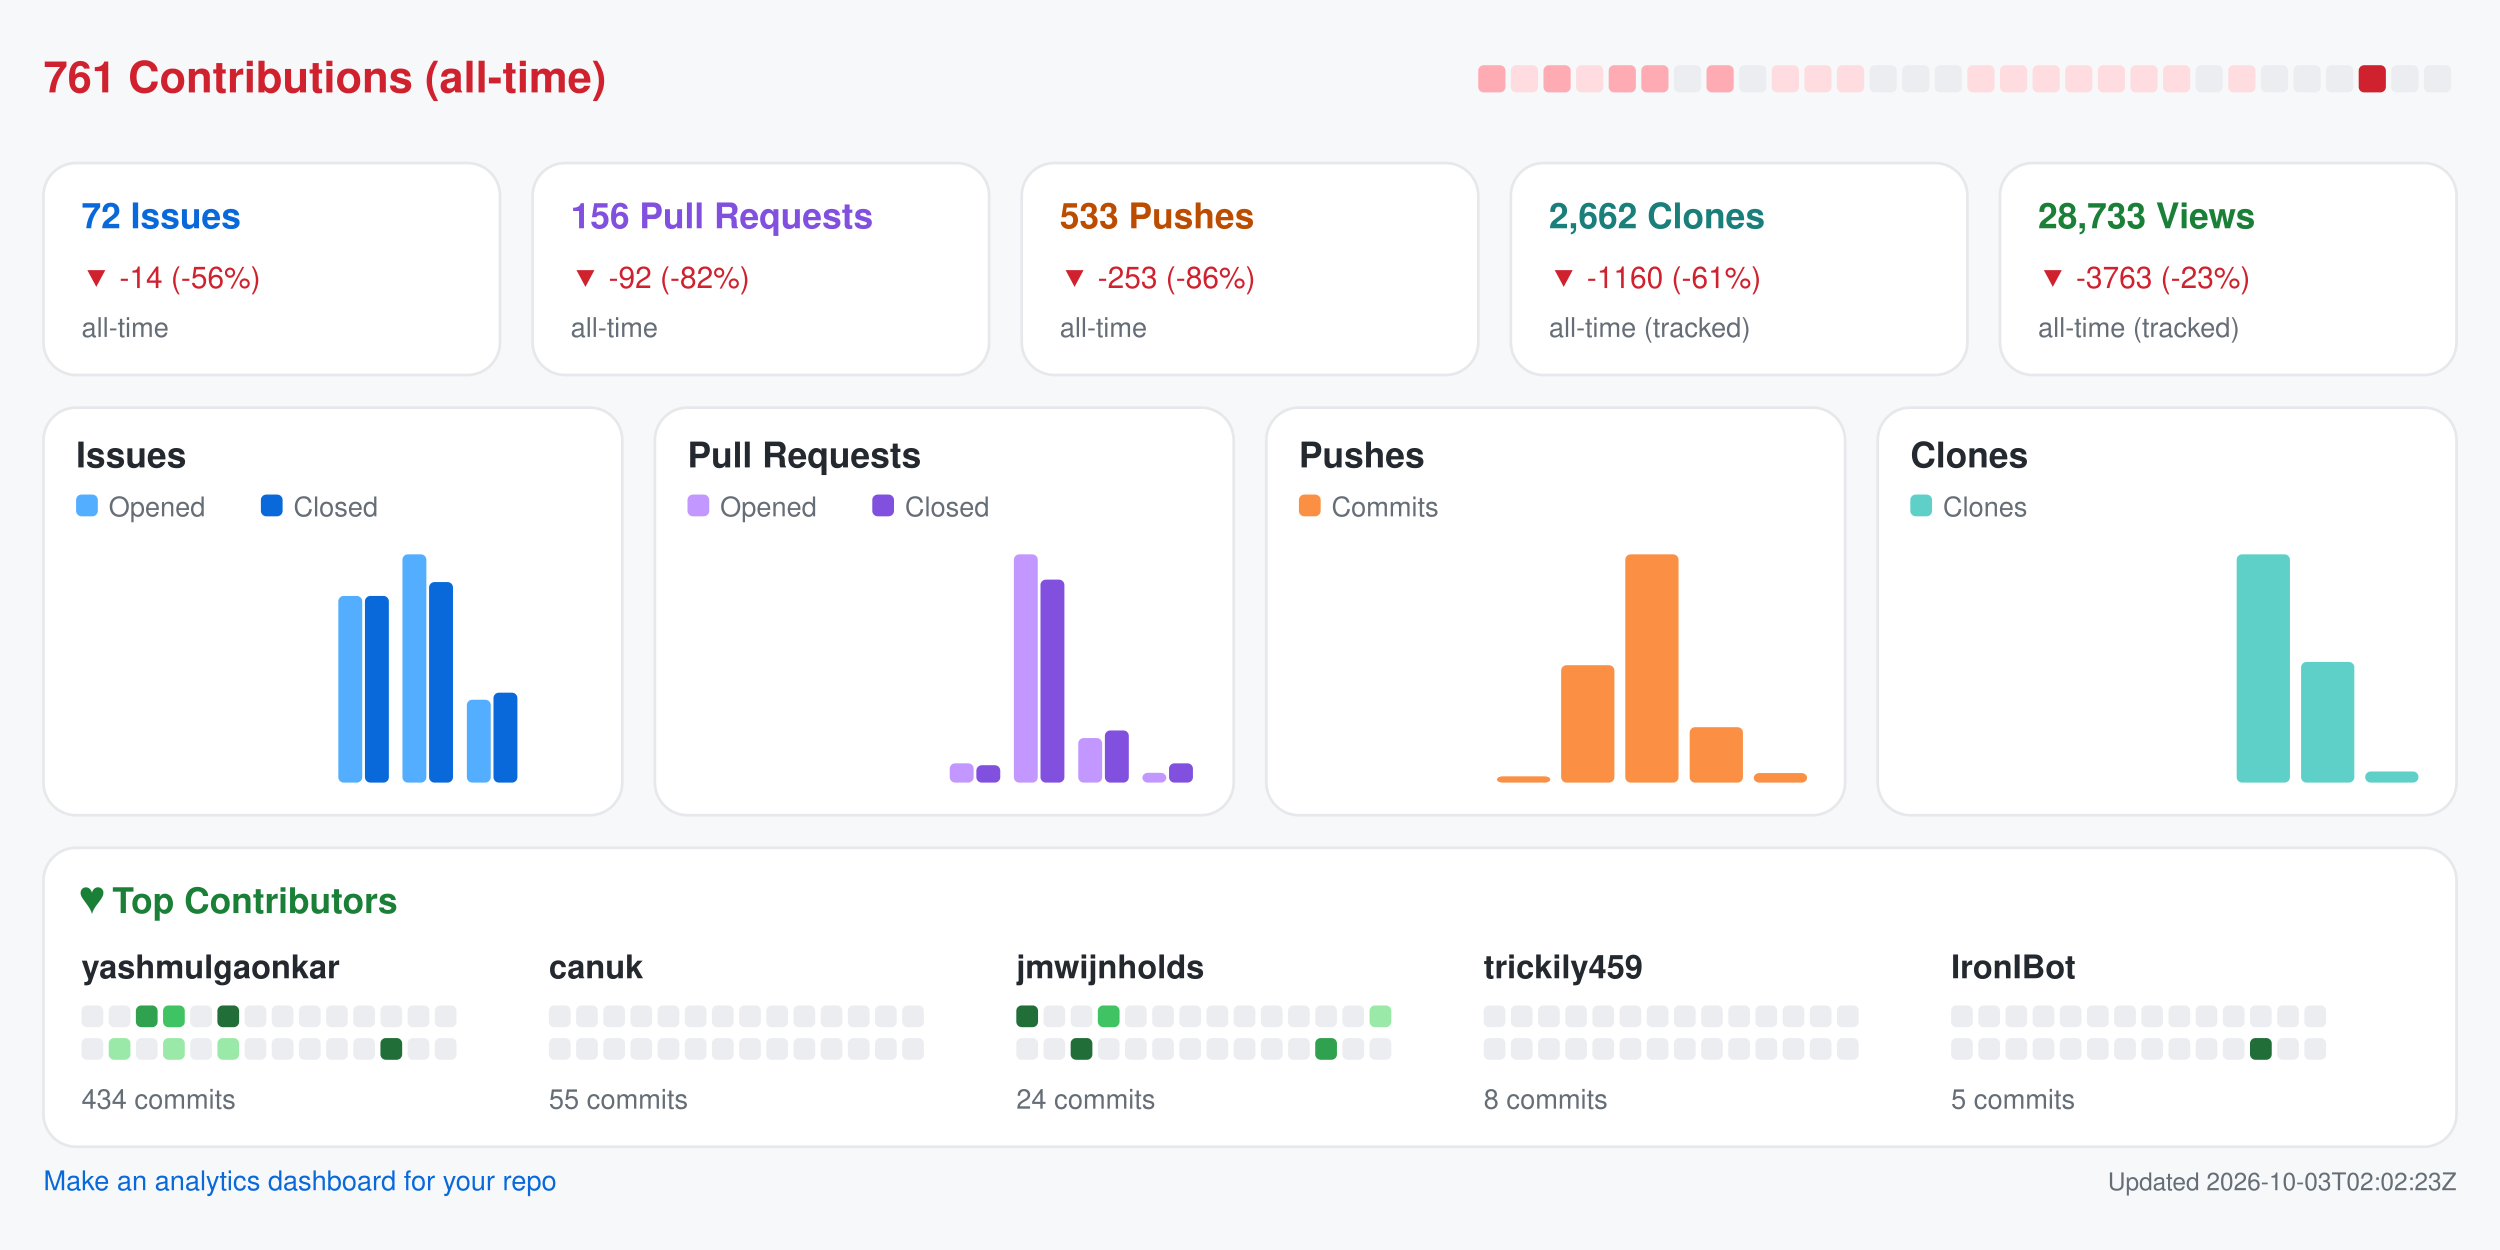
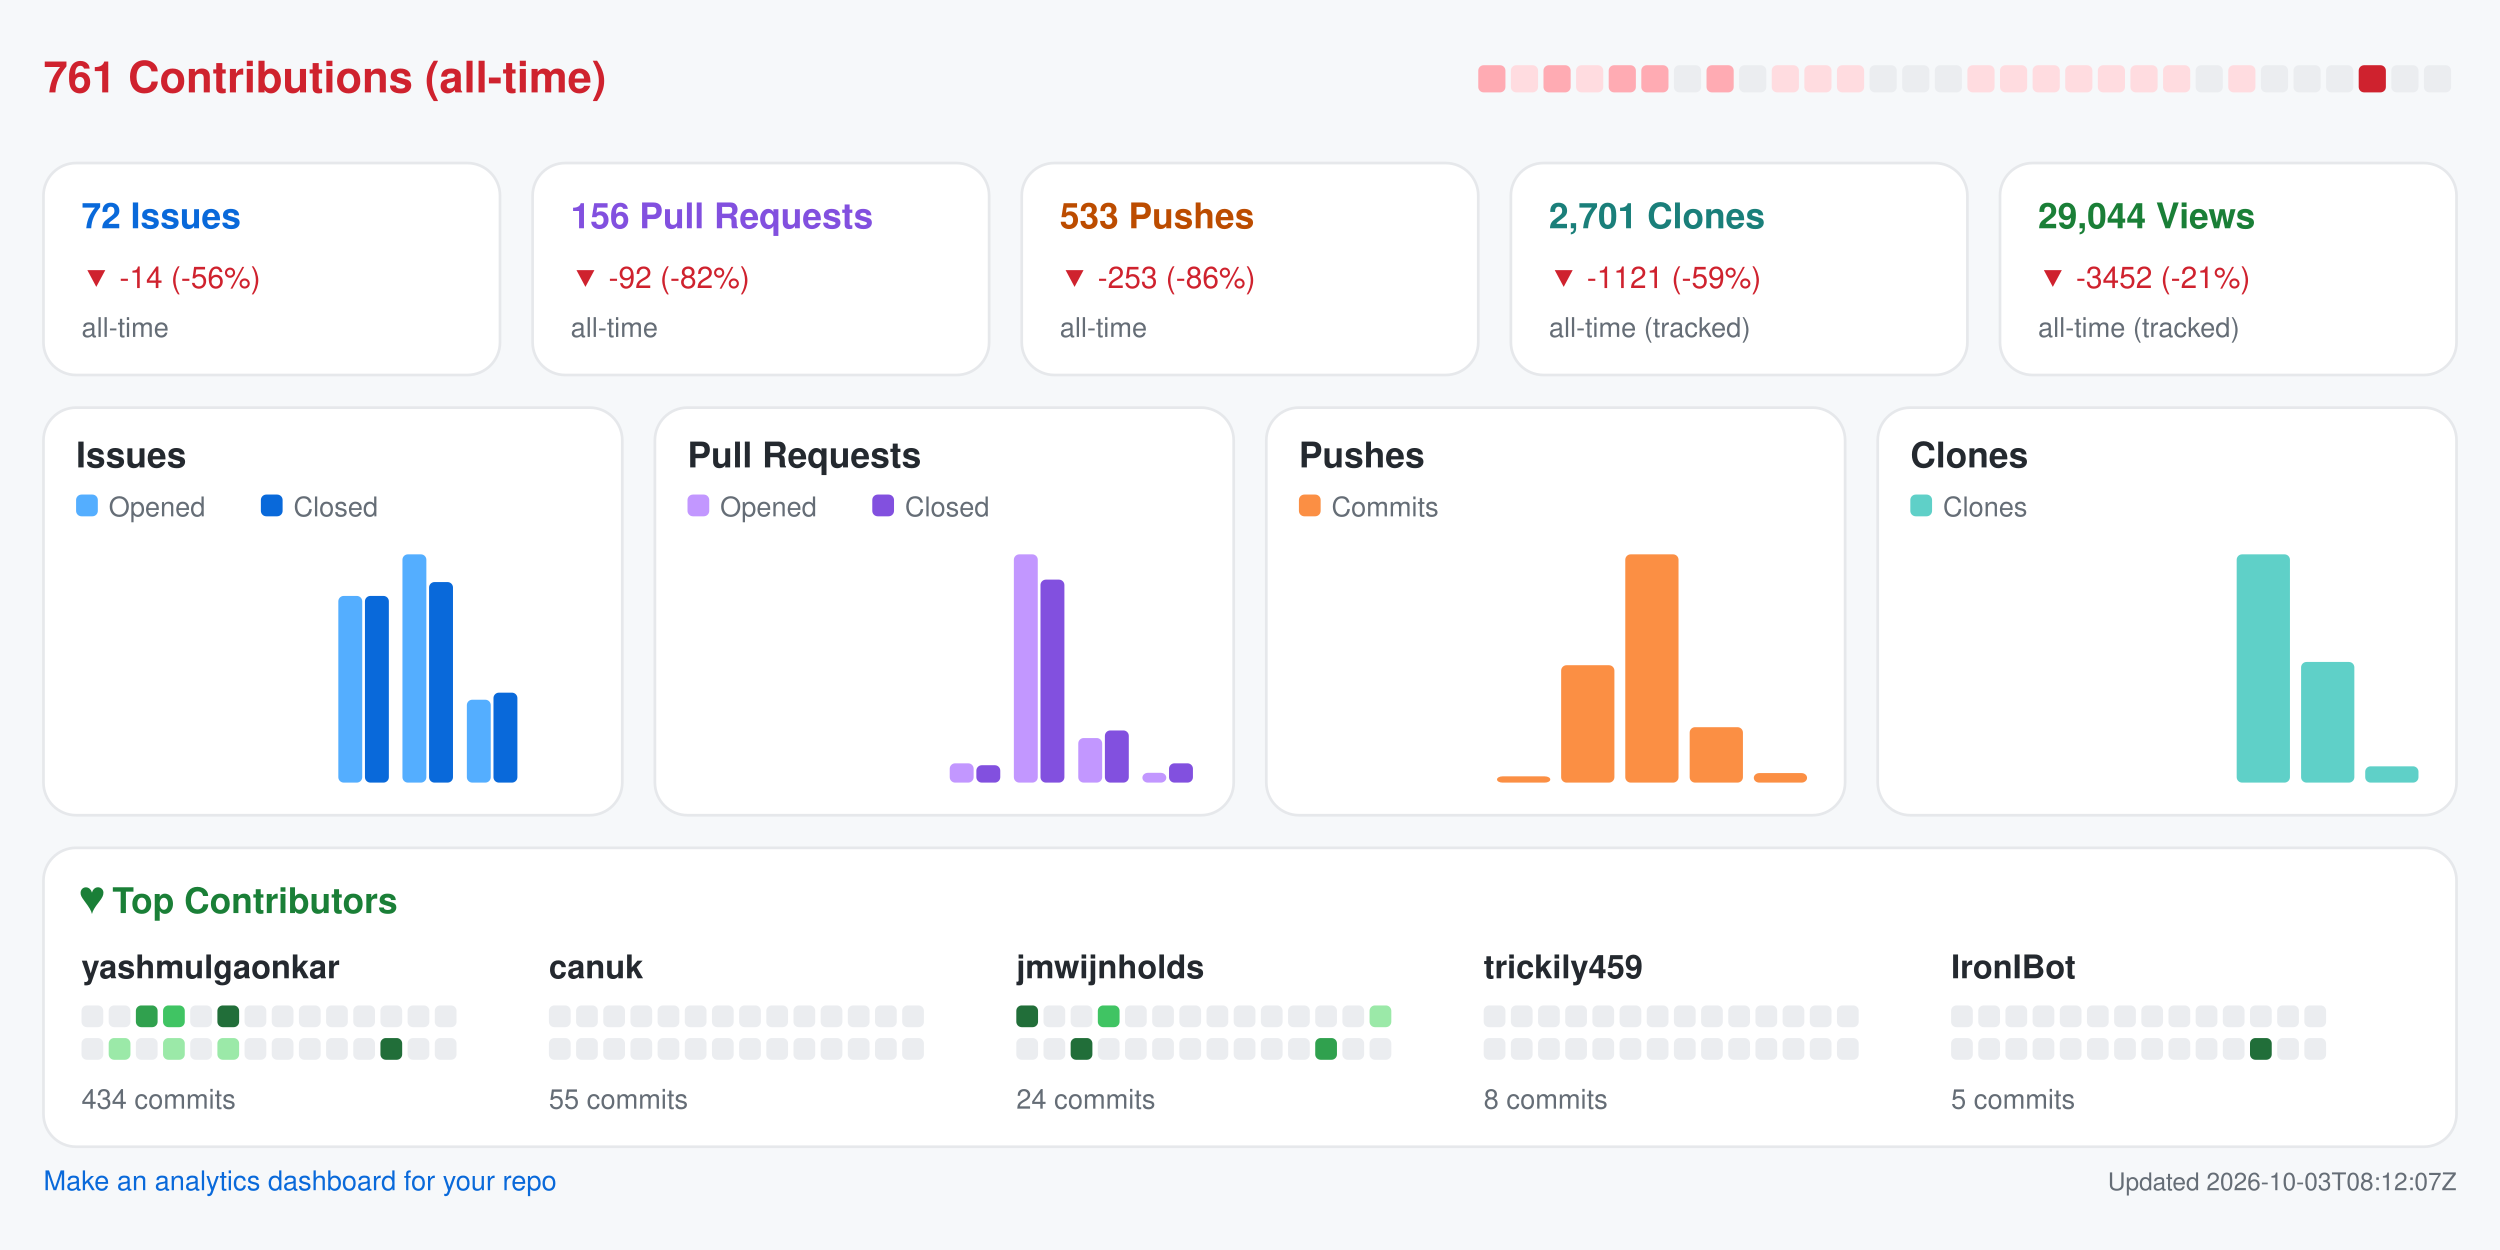
<svg xmlns="http://www.w3.org/2000/svg" width="920" height="460" viewBox="0 0 920 460" role="img" aria-label="Repository analytics for yashmulgaonkar/FlightScnr_Pi">
  <rect x="0.0" y="0.0" width="920.0" height="460.0" rx="0" fill="#f6f8fa" />
  <text x="16.0" y="34.0" fill="#cf222e" font-size="16" font-family="-apple-system,BlinkMacSystemFont,Segoe UI,Helvetica,Arial,sans-serif" font-weight="600" text-anchor="start">761 Contributions (all-time)</text>
  <rect x="544.0" y="24.0" width="10.0" height="10.0" rx="2" fill="#ffabb3" />
  <rect x="556.0" y="24.0" width="10.0" height="10.0" rx="2" fill="#ffdce0" />
  <rect x="568.0" y="24.0" width="10.0" height="10.0" rx="2" fill="#ffabb3" />
  <rect x="580.0" y="24.0" width="10.0" height="10.0" rx="2" fill="#ffdce0" />
  <rect x="592.0" y="24.0" width="10.0" height="10.0" rx="2" fill="#ffabb3" />
  <rect x="604.0" y="24.0" width="10.0" height="10.0" rx="2" fill="#ffabb3" />
  <rect x="616.0" y="24.0" width="10.0" height="10.0" rx="2" fill="#ebedf0" />
  <rect x="628.0" y="24.0" width="10.0" height="10.0" rx="2" fill="#ffabb3" />
  <rect x="640.0" y="24.0" width="10.0" height="10.0" rx="2" fill="#ebedf0" />
  <rect x="652.0" y="24.0" width="10.0" height="10.0" rx="2" fill="#ffdce0" />
  <rect x="664.0" y="24.0" width="10.0" height="10.0" rx="2" fill="#ffdce0" />
  <rect x="676.0" y="24.0" width="10.0" height="10.0" rx="2" fill="#ffdce0" />
  <rect x="688.0" y="24.0" width="10.0" height="10.0" rx="2" fill="#ebedf0" />
  <rect x="700.0" y="24.0" width="10.0" height="10.0" rx="2" fill="#ebedf0" />
  <rect x="712.0" y="24.0" width="10.0" height="10.0" rx="2" fill="#ebedf0" />
  <rect x="724.0" y="24.0" width="10.0" height="10.0" rx="2" fill="#ffdce0" />
  <rect x="736.0" y="24.0" width="10.0" height="10.0" rx="2" fill="#ffdce0" />
  <rect x="748.0" y="24.0" width="10.0" height="10.0" rx="2" fill="#ffdce0" />
  <rect x="760.0" y="24.0" width="10.0" height="10.0" rx="2" fill="#ffdce0" />
  <rect x="772.0" y="24.0" width="10.0" height="10.0" rx="2" fill="#ffdce0" />
  <rect x="784.0" y="24.0" width="10.0" height="10.0" rx="2" fill="#ffdce0" />
  <rect x="796.0" y="24.0" width="10.0" height="10.0" rx="2" fill="#ffdce0" />
  <rect x="808.0" y="24.0" width="10.0" height="10.0" rx="2" fill="#ebedf0" />
  <rect x="820.0" y="24.0" width="10.0" height="10.0" rx="2" fill="#ffdce0" />
  <rect x="832.0" y="24.0" width="10.0" height="10.0" rx="2" fill="#ebedf0" />
  <rect x="844.0" y="24.0" width="10.0" height="10.0" rx="2" fill="#ebedf0" />
  <rect x="856.0" y="24.0" width="10.0" height="10.0" rx="2" fill="#ebedf0" />
  <rect x="868.0" y="24.0" width="10.0" height="10.0" rx="2" fill="#cf222e" />
  <rect x="880.0" y="24.0" width="10.0" height="10.0" rx="2" fill="#ebedf0" />
  <rect x="892.0" y="24.0" width="10.0" height="10.0" rx="2" fill="#ebedf0" />
  <rect x="16.0" y="60.0" width="168.0" height="78.0" rx="12" fill="#ffffff" stroke="#e6e8eb" />
  <text x="30.0" y="84.0" fill="#0969da" font-size="13" font-family="-apple-system,BlinkMacSystemFont,Segoe UI,Helvetica,Arial,sans-serif" font-weight="600" text-anchor="start">72 Issues</text>
  <text x="30.0" y="106.0" fill="#cf222e" font-size="11" font-family="-apple-system,BlinkMacSystemFont,Segoe UI,Helvetica,Arial,sans-serif" font-weight="400" text-anchor="start">▼ -14 (-56%)</text>
  <text x="30.0" y="124.0" fill="#656d76" font-size="10" font-family="-apple-system,BlinkMacSystemFont,Segoe UI,Helvetica,Arial,sans-serif" font-weight="400" text-anchor="start">all-time</text>
  <rect x="196.0" y="60.0" width="168.0" height="78.0" rx="12" fill="#ffffff" stroke="#e6e8eb" />
  <text x="210.0" y="84.0" fill="#8250df" font-size="13" font-family="-apple-system,BlinkMacSystemFont,Segoe UI,Helvetica,Arial,sans-serif" font-weight="600" text-anchor="start">156 Pull Requests</text>
  <text x="210.0" y="106.0" fill="#cf222e" font-size="11" font-family="-apple-system,BlinkMacSystemFont,Segoe UI,Helvetica,Arial,sans-serif" font-weight="400" text-anchor="start">▼ -92 (-82%)</text>
  <text x="210.0" y="124.0" fill="#656d76" font-size="10" font-family="-apple-system,BlinkMacSystemFont,Segoe UI,Helvetica,Arial,sans-serif" font-weight="400" text-anchor="start">all-time</text>
  <rect x="376.0" y="60.0" width="168.0" height="78.0" rx="12" fill="#ffffff" stroke="#e6e8eb" />
  <text x="390.0" y="84.0" fill="#bc4c00" font-size="13" font-family="-apple-system,BlinkMacSystemFont,Segoe UI,Helvetica,Arial,sans-serif" font-weight="600" text-anchor="start">533 Pushes</text>
  <text x="390.0" y="106.0" fill="#cf222e" font-size="11" font-family="-apple-system,BlinkMacSystemFont,Segoe UI,Helvetica,Arial,sans-serif" font-weight="400" text-anchor="start">▼ -253 (-86%)</text>
  <text x="390.0" y="124.0" fill="#656d76" font-size="10" font-family="-apple-system,BlinkMacSystemFont,Segoe UI,Helvetica,Arial,sans-serif" font-weight="400" text-anchor="start">all-time</text>
  <rect x="556.0" y="60.0" width="168.0" height="78.0" rx="12" fill="#ffffff" stroke="#e6e8eb" />
-   <text x="570.0" y="84.0" fill="#1a7f7a" font-size="13" font-family="-apple-system,BlinkMacSystemFont,Segoe UI,Helvetica,Arial,sans-serif" font-weight="600" text-anchor="start">2,662 Clones</text>
-   <text x="570.0" y="106.0" fill="#cf222e" font-size="11" font-family="-apple-system,BlinkMacSystemFont,Segoe UI,Helvetica,Arial,sans-serif" font-weight="400" text-anchor="start">▼ -1160 (-61%)</text>
+   <text x="570.0" y="84.0" fill="#1a7f7a" font-size="13" font-family="-apple-system,BlinkMacSystemFont,Segoe UI,Helvetica,Arial,sans-serif" font-weight="600" text-anchor="start">2,701 Clones</text>
+   <text x="570.0" y="106.0" fill="#cf222e" font-size="11" font-family="-apple-system,BlinkMacSystemFont,Segoe UI,Helvetica,Arial,sans-serif" font-weight="400" text-anchor="start">▼ -1121 (-59%)</text>
  <text x="570.0" y="124.0" fill="#656d76" font-size="10" font-family="-apple-system,BlinkMacSystemFont,Segoe UI,Helvetica,Arial,sans-serif" font-weight="400" text-anchor="start">all-time (tracked)</text>
  <rect x="736.0" y="60.0" width="168.0" height="78.0" rx="12" fill="#ffffff" stroke="#e6e8eb" />
-   <text x="750.0" y="84.0" fill="#1a7f37" font-size="13" font-family="-apple-system,BlinkMacSystemFont,Segoe UI,Helvetica,Arial,sans-serif" font-weight="600" text-anchor="start">28,733 Views</text>
-   <text x="750.0" y="106.0" fill="#cf222e" font-size="11" font-family="-apple-system,BlinkMacSystemFont,Segoe UI,Helvetica,Arial,sans-serif" font-weight="400" text-anchor="start">▼ -3763 (-23%)</text>
+   <text x="750.0" y="84.0" fill="#1a7f37" font-size="13" font-family="-apple-system,BlinkMacSystemFont,Segoe UI,Helvetica,Arial,sans-serif" font-weight="600" text-anchor="start">29,044 Views</text>
+   <text x="750.0" y="106.0" fill="#cf222e" font-size="11" font-family="-apple-system,BlinkMacSystemFont,Segoe UI,Helvetica,Arial,sans-serif" font-weight="400" text-anchor="start">▼ -3452 (-21%)</text>
  <text x="750.0" y="124.0" fill="#656d76" font-size="10" font-family="-apple-system,BlinkMacSystemFont,Segoe UI,Helvetica,Arial,sans-serif" font-weight="400" text-anchor="start">all-time (tracked)</text>
  <rect x="16.0" y="150.0" width="213.0" height="150.0" rx="12" fill="#ffffff" stroke="#e6e8eb" />
  <text x="28.0" y="172.0" fill="#24292f" font-size="13" font-family="-apple-system,BlinkMacSystemFont,Segoe UI,Helvetica,Arial,sans-serif" font-weight="600" text-anchor="start">Issues</text>
  <rect x="28.0" y="182.0" width="8.0" height="8.0" rx="2" fill="#54aeff" />
  <text x="40.0" y="190.0" fill="#656d76" font-size="10" font-family="-apple-system,BlinkMacSystemFont,Segoe UI,Helvetica,Arial,sans-serif" font-weight="400" text-anchor="start">Opened</text>
  <rect x="96.0" y="182.0" width="8.0" height="8.0" rx="2" fill="#0969da" />
  <text x="108.0" y="190.0" fill="#656d76" font-size="10" font-family="-apple-system,BlinkMacSystemFont,Segoe UI,Helvetica,Arial,sans-serif" font-weight="400" text-anchor="start">Closed</text>
  <rect x="30.0" y="288.0" width="8.8" height="0.0" rx="2" fill="#54aeff" />
  <rect x="39.8" y="288.0" width="8.8" height="0.0" rx="2" fill="#0969da" />
  <rect x="53.6" y="288.0" width="8.8" height="0.0" rx="2" fill="#54aeff" />
  <rect x="63.4" y="288.0" width="8.8" height="0.0" rx="2" fill="#0969da" />
  <rect x="77.2" y="288.0" width="8.8" height="0.0" rx="2" fill="#54aeff" />
  <rect x="87.1" y="288.0" width="8.8" height="0.0" rx="2" fill="#0969da" />
  <rect x="100.9" y="288.0" width="8.8" height="0.0" rx="2" fill="#54aeff" />
  <rect x="110.7" y="288.0" width="8.8" height="0.0" rx="2" fill="#0969da" />
  <rect x="124.5" y="219.3" width="8.8" height="68.7" rx="2" fill="#54aeff" />
  <rect x="134.3" y="219.3" width="8.8" height="68.7" rx="2" fill="#0969da" />
  <rect x="148.1" y="204.0" width="8.8" height="84.0" rx="2" fill="#54aeff" />
  <rect x="157.9" y="214.2" width="8.8" height="73.8" rx="2" fill="#0969da" />
  <rect x="171.8" y="257.5" width="8.8" height="30.5" rx="2" fill="#54aeff" />
  <rect x="181.6" y="254.9" width="8.8" height="33.1" rx="2" fill="#0969da" />
  <rect x="195.4" y="288.0" width="8.8" height="0.0" rx="2" fill="#54aeff" />
  <rect x="205.2" y="288.0" width="8.8" height="0.0" rx="2" fill="#0969da" />
  <rect x="241.0" y="150.0" width="213.0" height="150.0" rx="12" fill="#ffffff" stroke="#e6e8eb" />
  <text x="253.0" y="172.0" fill="#24292f" font-size="13" font-family="-apple-system,BlinkMacSystemFont,Segoe UI,Helvetica,Arial,sans-serif" font-weight="600" text-anchor="start">Pull Requests</text>
  <rect x="253.0" y="182.0" width="8.0" height="8.0" rx="2" fill="#c297ff" />
  <text x="265.0" y="190.0" fill="#656d76" font-size="10" font-family="-apple-system,BlinkMacSystemFont,Segoe UI,Helvetica,Arial,sans-serif" font-weight="400" text-anchor="start">Opened</text>
  <rect x="321.0" y="182.0" width="8.0" height="8.0" rx="2" fill="#8250df" />
  <text x="333.0" y="190.0" fill="#656d76" font-size="10" font-family="-apple-system,BlinkMacSystemFont,Segoe UI,Helvetica,Arial,sans-serif" font-weight="400" text-anchor="start">Closed</text>
  <rect x="255.0" y="288.0" width="8.8" height="0.0" rx="2" fill="#c297ff" />
  <rect x="264.8" y="288.0" width="8.8" height="0.0" rx="2" fill="#8250df" />
  <rect x="278.6" y="288.0" width="8.8" height="0.0" rx="2" fill="#c297ff" />
  <rect x="288.4" y="288.0" width="8.8" height="0.0" rx="2" fill="#8250df" />
  <rect x="302.2" y="288.0" width="8.8" height="0.0" rx="2" fill="#c297ff" />
  <rect x="312.1" y="288.0" width="8.8" height="0.0" rx="2" fill="#8250df" />
  <rect x="325.9" y="288.0" width="8.8" height="0.0" rx="2" fill="#c297ff" />
  <rect x="335.7" y="288.0" width="8.8" height="0.0" rx="2" fill="#8250df" />
  <rect x="349.5" y="280.9" width="8.8" height="7.1" rx="2" fill="#c297ff" />
  <rect x="359.3" y="281.6" width="8.8" height="6.4" rx="2" fill="#8250df" />
  <rect x="373.1" y="204.0" width="8.8" height="84.0" rx="2" fill="#c297ff" />
  <rect x="382.9" y="213.3" width="8.8" height="74.7" rx="2" fill="#8250df" />
  <rect x="396.8" y="271.6" width="8.8" height="16.4" rx="2" fill="#c297ff" />
  <rect x="406.6" y="268.8" width="8.8" height="19.2" rx="2" fill="#8250df" />
  <rect x="420.4" y="284.4" width="8.8" height="3.6" rx="2" fill="#c297ff" />
  <rect x="430.2" y="280.9" width="8.8" height="7.1" rx="2" fill="#8250df" />
  <rect x="466.0" y="150.0" width="213.0" height="150.0" rx="12" fill="#ffffff" stroke="#e6e8eb" />
  <text x="478.0" y="172.0" fill="#24292f" font-size="13" font-family="-apple-system,BlinkMacSystemFont,Segoe UI,Helvetica,Arial,sans-serif" font-weight="600" text-anchor="start">Pushes</text>
  <rect x="478.0" y="182.0" width="8.0" height="8.0" rx="2" fill="#fb8f44" />
  <text x="490.0" y="190.0" fill="#656d76" font-size="10" font-family="-apple-system,BlinkMacSystemFont,Segoe UI,Helvetica,Arial,sans-serif" font-weight="400" text-anchor="start">Commits</text>
  <rect x="480.0" y="288.0" width="19.6" height="0.0" rx="2" fill="#fb8f44" />
  <rect x="503.6" y="288.0" width="19.6" height="0.0" rx="2" fill="#fb8f44" />
  <rect x="527.2" y="288.0" width="19.6" height="0.0" rx="2" fill="#fb8f44" />
  <rect x="550.9" y="285.7" width="19.6" height="2.3" rx="2" fill="#fb8f44" />
  <rect x="574.5" y="244.8" width="19.6" height="43.2" rx="2" fill="#fb8f44" />
  <rect x="598.1" y="204.0" width="19.6" height="84.0" rx="2" fill="#fb8f44" />
  <rect x="621.8" y="267.6" width="19.6" height="20.4" rx="2" fill="#fb8f44" />
  <rect x="645.4" y="284.5" width="19.6" height="3.5" rx="2" fill="#fb8f44" />
  <rect x="691.0" y="150.0" width="213.0" height="150.0" rx="12" fill="#ffffff" stroke="#e6e8eb" />
  <text x="703.0" y="172.0" fill="#24292f" font-size="13" font-family="-apple-system,BlinkMacSystemFont,Segoe UI,Helvetica,Arial,sans-serif" font-weight="600" text-anchor="start">Clones</text>
  <rect x="703.0" y="182.0" width="8.0" height="8.0" rx="2" fill="#5fd0c8" />
  <text x="715.0" y="190.0" fill="#656d76" font-size="10" font-family="-apple-system,BlinkMacSystemFont,Segoe UI,Helvetica,Arial,sans-serif" font-weight="400" text-anchor="start">Clones</text>
  <rect x="705.0" y="288.0" width="19.6" height="0.0" rx="2" fill="#5fd0c8" />
  <rect x="728.6" y="288.0" width="19.6" height="0.0" rx="2" fill="#5fd0c8" />
  <rect x="752.2" y="288.0" width="19.6" height="0.0" rx="2" fill="#5fd0c8" />
  <rect x="775.9" y="288.0" width="19.6" height="0.0" rx="2" fill="#5fd0c8" />
  <rect x="799.5" y="288.0" width="19.6" height="0.0" rx="2" fill="#5fd0c8" />
  <rect x="823.1" y="204.0" width="19.6" height="84.0" rx="2" fill="#5fd0c8" />
  <rect x="846.8" y="243.6" width="19.6" height="44.4" rx="2" fill="#5fd0c8" />
-   <rect x="870.4" y="283.9" width="19.6" height="4.1" rx="2" fill="#5fd0c8" />
+   <rect x="870.4" y="282.0" width="19.6" height="6.0" rx="2" fill="#5fd0c8" />
  <rect x="16.0" y="312.0" width="888.0" height="110.0" rx="12" fill="#ffffff" stroke="#e6e8eb" />
  <text x="30.0" y="336.0" fill="#1a7f37" font-size="13" font-family="-apple-system,BlinkMacSystemFont,Segoe UI,Helvetica,Arial,sans-serif" font-weight="600" text-anchor="start">♥  Top Contributors</text>
  <text x="30.0" y="360.0" fill="#24292f" font-size="12" font-family="-apple-system,BlinkMacSystemFont,Segoe UI,Helvetica,Arial,sans-serif" font-weight="600" text-anchor="start">yashmulgaonkar</text>
  <rect x="30.0" y="370.0" width="8.0" height="8.0" rx="2" fill="#ebedf0" />
  <rect x="40.0" y="370.0" width="8.0" height="8.0" rx="2" fill="#ebedf0" />
  <rect x="50.0" y="370.0" width="8.0" height="8.0" rx="2" fill="#30a14e" />
  <rect x="60.0" y="370.0" width="8.0" height="8.0" rx="2" fill="#40c463" />
  <rect x="70.0" y="370.0" width="8.0" height="8.0" rx="2" fill="#ebedf0" />
  <rect x="80.0" y="370.0" width="8.0" height="8.0" rx="2" fill="#216e39" />
  <rect x="90.0" y="370.0" width="8.0" height="8.0" rx="2" fill="#ebedf0" />
  <rect x="100.0" y="370.0" width="8.0" height="8.0" rx="2" fill="#ebedf0" />
  <rect x="110.0" y="370.0" width="8.0" height="8.0" rx="2" fill="#ebedf0" />
  <rect x="120.0" y="370.0" width="8.0" height="8.0" rx="2" fill="#ebedf0" />
  <rect x="130.0" y="370.0" width="8.0" height="8.0" rx="2" fill="#ebedf0" />
  <rect x="140.0" y="370.0" width="8.0" height="8.0" rx="2" fill="#ebedf0" />
  <rect x="150.0" y="370.0" width="8.0" height="8.0" rx="2" fill="#ebedf0" />
  <rect x="160.0" y="370.0" width="8.0" height="8.0" rx="2" fill="#ebedf0" />
  <rect x="30.0" y="382.0" width="8.0" height="8.0" rx="2" fill="#ebedf0" />
  <rect x="40.0" y="382.0" width="8.0" height="8.0" rx="2" fill="#9be9a8" />
  <rect x="50.0" y="382.0" width="8.0" height="8.0" rx="2" fill="#ebedf0" />
  <rect x="60.0" y="382.0" width="8.0" height="8.0" rx="2" fill="#9be9a8" />
  <rect x="70.0" y="382.0" width="8.0" height="8.0" rx="2" fill="#ebedf0" />
  <rect x="80.0" y="382.0" width="8.0" height="8.0" rx="2" fill="#9be9a8" />
  <rect x="90.0" y="382.0" width="8.0" height="8.0" rx="2" fill="#ebedf0" />
  <rect x="100.0" y="382.0" width="8.0" height="8.0" rx="2" fill="#ebedf0" />
  <rect x="110.0" y="382.0" width="8.0" height="8.0" rx="2" fill="#ebedf0" />
  <rect x="120.0" y="382.0" width="8.0" height="8.0" rx="2" fill="#ebedf0" />
  <rect x="130.0" y="382.0" width="8.0" height="8.0" rx="2" fill="#ebedf0" />
  <rect x="140.0" y="382.0" width="8.0" height="8.0" rx="2" fill="#216e39" />
  <rect x="150.0" y="382.0" width="8.0" height="8.0" rx="2" fill="#ebedf0" />
  <rect x="160.0" y="382.0" width="8.0" height="8.0" rx="2" fill="#ebedf0" />
  <text x="30.0" y="408.0" fill="#656d76" font-size="10" font-family="-apple-system,BlinkMacSystemFont,Segoe UI,Helvetica,Arial,sans-serif" font-weight="400" text-anchor="start">434 commits</text>
  <text x="202.0" y="360.0" fill="#24292f" font-size="12" font-family="-apple-system,BlinkMacSystemFont,Segoe UI,Helvetica,Arial,sans-serif" font-weight="600" text-anchor="start">canuk</text>
  <rect x="202.0" y="370.0" width="8.0" height="8.0" rx="2" fill="#ebedf0" />
  <rect x="212.0" y="370.0" width="8.0" height="8.0" rx="2" fill="#ebedf0" />
  <rect x="222.0" y="370.0" width="8.0" height="8.0" rx="2" fill="#ebedf0" />
  <rect x="232.0" y="370.0" width="8.0" height="8.0" rx="2" fill="#ebedf0" />
  <rect x="242.0" y="370.0" width="8.0" height="8.0" rx="2" fill="#ebedf0" />
  <rect x="252.0" y="370.0" width="8.0" height="8.0" rx="2" fill="#ebedf0" />
  <rect x="262.0" y="370.0" width="8.0" height="8.0" rx="2" fill="#ebedf0" />
  <rect x="272.0" y="370.0" width="8.0" height="8.0" rx="2" fill="#ebedf0" />
  <rect x="282.0" y="370.0" width="8.0" height="8.0" rx="2" fill="#ebedf0" />
  <rect x="292.0" y="370.0" width="8.0" height="8.0" rx="2" fill="#ebedf0" />
  <rect x="302.0" y="370.0" width="8.0" height="8.0" rx="2" fill="#ebedf0" />
  <rect x="312.0" y="370.0" width="8.0" height="8.0" rx="2" fill="#ebedf0" />
  <rect x="322.0" y="370.0" width="8.0" height="8.0" rx="2" fill="#ebedf0" />
  <rect x="332.0" y="370.0" width="8.0" height="8.0" rx="2" fill="#ebedf0" />
  <rect x="202.0" y="382.0" width="8.0" height="8.0" rx="2" fill="#ebedf0" />
  <rect x="212.0" y="382.0" width="8.0" height="8.0" rx="2" fill="#ebedf0" />
  <rect x="222.0" y="382.0" width="8.0" height="8.0" rx="2" fill="#ebedf0" />
  <rect x="232.0" y="382.0" width="8.0" height="8.0" rx="2" fill="#ebedf0" />
  <rect x="242.0" y="382.0" width="8.0" height="8.0" rx="2" fill="#ebedf0" />
  <rect x="252.0" y="382.0" width="8.0" height="8.0" rx="2" fill="#ebedf0" />
  <rect x="262.0" y="382.0" width="8.0" height="8.0" rx="2" fill="#ebedf0" />
  <rect x="272.0" y="382.0" width="8.0" height="8.0" rx="2" fill="#ebedf0" />
  <rect x="282.0" y="382.0" width="8.0" height="8.0" rx="2" fill="#ebedf0" />
  <rect x="292.0" y="382.0" width="8.0" height="8.0" rx="2" fill="#ebedf0" />
  <rect x="302.0" y="382.0" width="8.0" height="8.0" rx="2" fill="#ebedf0" />
  <rect x="312.0" y="382.0" width="8.0" height="8.0" rx="2" fill="#ebedf0" />
  <rect x="322.0" y="382.0" width="8.0" height="8.0" rx="2" fill="#ebedf0" />
  <rect x="332.0" y="382.0" width="8.0" height="8.0" rx="2" fill="#ebedf0" />
  <text x="202.0" y="408.0" fill="#656d76" font-size="10" font-family="-apple-system,BlinkMacSystemFont,Segoe UI,Helvetica,Arial,sans-serif" font-weight="400" text-anchor="start">55 commits</text>
  <text x="374.0" y="360.0" fill="#24292f" font-size="12" font-family="-apple-system,BlinkMacSystemFont,Segoe UI,Helvetica,Arial,sans-serif" font-weight="600" text-anchor="start">jmwijnholds</text>
  <rect x="374.0" y="370.0" width="8.0" height="8.0" rx="2" fill="#216e39" />
  <rect x="384.0" y="370.0" width="8.0" height="8.0" rx="2" fill="#ebedf0" />
  <rect x="394.0" y="370.0" width="8.0" height="8.0" rx="2" fill="#ebedf0" />
  <rect x="404.0" y="370.0" width="8.0" height="8.0" rx="2" fill="#40c463" />
  <rect x="414.0" y="370.0" width="8.0" height="8.0" rx="2" fill="#ebedf0" />
  <rect x="424.0" y="370.0" width="8.0" height="8.0" rx="2" fill="#ebedf0" />
  <rect x="434.0" y="370.0" width="8.0" height="8.0" rx="2" fill="#ebedf0" />
  <rect x="444.0" y="370.0" width="8.0" height="8.0" rx="2" fill="#ebedf0" />
  <rect x="454.0" y="370.0" width="8.0" height="8.0" rx="2" fill="#ebedf0" />
  <rect x="464.0" y="370.0" width="8.0" height="8.0" rx="2" fill="#ebedf0" />
  <rect x="474.0" y="370.0" width="8.0" height="8.0" rx="2" fill="#ebedf0" />
  <rect x="484.0" y="370.0" width="8.0" height="8.0" rx="2" fill="#ebedf0" />
  <rect x="494.0" y="370.0" width="8.0" height="8.0" rx="2" fill="#ebedf0" />
  <rect x="504.0" y="370.0" width="8.0" height="8.0" rx="2" fill="#9be9a8" />
  <rect x="374.0" y="382.0" width="8.0" height="8.0" rx="2" fill="#ebedf0" />
  <rect x="384.0" y="382.0" width="8.0" height="8.0" rx="2" fill="#ebedf0" />
  <rect x="394.0" y="382.0" width="8.0" height="8.0" rx="2" fill="#216e39" />
  <rect x="404.0" y="382.0" width="8.0" height="8.0" rx="2" fill="#ebedf0" />
  <rect x="414.0" y="382.0" width="8.0" height="8.0" rx="2" fill="#ebedf0" />
  <rect x="424.0" y="382.0" width="8.0" height="8.0" rx="2" fill="#ebedf0" />
  <rect x="434.0" y="382.0" width="8.0" height="8.0" rx="2" fill="#ebedf0" />
  <rect x="444.0" y="382.0" width="8.0" height="8.0" rx="2" fill="#ebedf0" />
  <rect x="454.0" y="382.0" width="8.0" height="8.0" rx="2" fill="#ebedf0" />
  <rect x="464.0" y="382.0" width="8.0" height="8.0" rx="2" fill="#ebedf0" />
  <rect x="474.0" y="382.0" width="8.0" height="8.0" rx="2" fill="#ebedf0" />
  <rect x="484.0" y="382.0" width="8.0" height="8.0" rx="2" fill="#30a14e" />
  <rect x="494.0" y="382.0" width="8.0" height="8.0" rx="2" fill="#ebedf0" />
  <rect x="504.0" y="382.0" width="8.0" height="8.0" rx="2" fill="#ebedf0" />
  <text x="374.0" y="408.0" fill="#656d76" font-size="10" font-family="-apple-system,BlinkMacSystemFont,Segoe UI,Helvetica,Arial,sans-serif" font-weight="400" text-anchor="start">24 commits</text>
  <text x="546.0" y="360.0" fill="#24292f" font-size="12" font-family="-apple-system,BlinkMacSystemFont,Segoe UI,Helvetica,Arial,sans-serif" font-weight="600" text-anchor="start">trickily459</text>
  <rect x="546.0" y="370.0" width="8.0" height="8.0" rx="2" fill="#ebedf0" />
  <rect x="556.0" y="370.0" width="8.0" height="8.0" rx="2" fill="#ebedf0" />
  <rect x="566.0" y="370.0" width="8.0" height="8.0" rx="2" fill="#ebedf0" />
  <rect x="576.0" y="370.0" width="8.0" height="8.0" rx="2" fill="#ebedf0" />
  <rect x="586.0" y="370.0" width="8.0" height="8.0" rx="2" fill="#ebedf0" />
  <rect x="596.0" y="370.0" width="8.0" height="8.0" rx="2" fill="#ebedf0" />
  <rect x="606.0" y="370.0" width="8.0" height="8.0" rx="2" fill="#ebedf0" />
  <rect x="616.0" y="370.0" width="8.0" height="8.0" rx="2" fill="#ebedf0" />
  <rect x="626.0" y="370.0" width="8.0" height="8.0" rx="2" fill="#ebedf0" />
  <rect x="636.0" y="370.0" width="8.0" height="8.0" rx="2" fill="#ebedf0" />
  <rect x="646.0" y="370.0" width="8.0" height="8.0" rx="2" fill="#ebedf0" />
  <rect x="656.0" y="370.0" width="8.0" height="8.0" rx="2" fill="#ebedf0" />
  <rect x="666.0" y="370.0" width="8.0" height="8.0" rx="2" fill="#ebedf0" />
  <rect x="676.0" y="370.0" width="8.0" height="8.0" rx="2" fill="#ebedf0" />
  <rect x="546.0" y="382.0" width="8.0" height="8.0" rx="2" fill="#ebedf0" />
  <rect x="556.0" y="382.0" width="8.0" height="8.0" rx="2" fill="#ebedf0" />
  <rect x="566.0" y="382.0" width="8.0" height="8.0" rx="2" fill="#ebedf0" />
  <rect x="576.0" y="382.0" width="8.0" height="8.0" rx="2" fill="#ebedf0" />
  <rect x="586.0" y="382.0" width="8.0" height="8.0" rx="2" fill="#ebedf0" />
  <rect x="596.0" y="382.0" width="8.0" height="8.0" rx="2" fill="#ebedf0" />
  <rect x="606.0" y="382.0" width="8.0" height="8.0" rx="2" fill="#ebedf0" />
  <rect x="616.0" y="382.0" width="8.0" height="8.0" rx="2" fill="#ebedf0" />
  <rect x="626.0" y="382.0" width="8.0" height="8.0" rx="2" fill="#ebedf0" />
  <rect x="636.0" y="382.0" width="8.0" height="8.0" rx="2" fill="#ebedf0" />
  <rect x="646.0" y="382.0" width="8.0" height="8.0" rx="2" fill="#ebedf0" />
  <rect x="656.0" y="382.0" width="8.0" height="8.0" rx="2" fill="#ebedf0" />
  <rect x="666.0" y="382.0" width="8.0" height="8.0" rx="2" fill="#ebedf0" />
  <rect x="676.0" y="382.0" width="8.0" height="8.0" rx="2" fill="#ebedf0" />
  <text x="546.0" y="408.0" fill="#656d76" font-size="10" font-family="-apple-system,BlinkMacSystemFont,Segoe UI,Helvetica,Arial,sans-serif" font-weight="400" text-anchor="start">8 commits</text>
  <text x="718.0" y="360.0" fill="#24292f" font-size="12" font-family="-apple-system,BlinkMacSystemFont,Segoe UI,Helvetica,Arial,sans-serif" font-weight="600" text-anchor="start">IronIBot</text>
  <rect x="718.0" y="370.0" width="8.0" height="8.0" rx="2" fill="#ebedf0" />
  <rect x="728.0" y="370.0" width="8.0" height="8.0" rx="2" fill="#ebedf0" />
  <rect x="738.0" y="370.0" width="8.0" height="8.0" rx="2" fill="#ebedf0" />
  <rect x="748.0" y="370.0" width="8.0" height="8.0" rx="2" fill="#ebedf0" />
  <rect x="758.0" y="370.0" width="8.0" height="8.0" rx="2" fill="#ebedf0" />
  <rect x="768.0" y="370.0" width="8.0" height="8.0" rx="2" fill="#ebedf0" />
  <rect x="778.0" y="370.0" width="8.0" height="8.0" rx="2" fill="#ebedf0" />
  <rect x="788.0" y="370.0" width="8.0" height="8.0" rx="2" fill="#ebedf0" />
  <rect x="798.0" y="370.0" width="8.0" height="8.0" rx="2" fill="#ebedf0" />
  <rect x="808.0" y="370.0" width="8.0" height="8.0" rx="2" fill="#ebedf0" />
  <rect x="818.0" y="370.0" width="8.0" height="8.0" rx="2" fill="#ebedf0" />
  <rect x="828.0" y="370.0" width="8.0" height="8.0" rx="2" fill="#ebedf0" />
  <rect x="838.0" y="370.0" width="8.0" height="8.0" rx="2" fill="#ebedf0" />
  <rect x="848.0" y="370.0" width="8.0" height="8.0" rx="2" fill="#ebedf0" />
  <rect x="718.0" y="382.0" width="8.0" height="8.0" rx="2" fill="#ebedf0" />
  <rect x="728.0" y="382.0" width="8.0" height="8.0" rx="2" fill="#ebedf0" />
  <rect x="738.0" y="382.0" width="8.0" height="8.0" rx="2" fill="#ebedf0" />
  <rect x="748.0" y="382.0" width="8.0" height="8.0" rx="2" fill="#ebedf0" />
  <rect x="758.0" y="382.0" width="8.0" height="8.0" rx="2" fill="#ebedf0" />
  <rect x="768.0" y="382.0" width="8.0" height="8.0" rx="2" fill="#ebedf0" />
  <rect x="778.0" y="382.0" width="8.0" height="8.0" rx="2" fill="#ebedf0" />
  <rect x="788.0" y="382.0" width="8.0" height="8.0" rx="2" fill="#ebedf0" />
  <rect x="798.0" y="382.0" width="8.0" height="8.0" rx="2" fill="#ebedf0" />
  <rect x="808.0" y="382.0" width="8.0" height="8.0" rx="2" fill="#ebedf0" />
  <rect x="818.0" y="382.0" width="8.0" height="8.0" rx="2" fill="#ebedf0" />
  <rect x="828.0" y="382.0" width="8.0" height="8.0" rx="2" fill="#216e39" />
  <rect x="838.0" y="382.0" width="8.0" height="8.0" rx="2" fill="#ebedf0" />
  <rect x="848.0" y="382.0" width="8.0" height="8.0" rx="2" fill="#ebedf0" />
  <text x="718.0" y="408.0" fill="#656d76" font-size="10" font-family="-apple-system,BlinkMacSystemFont,Segoe UI,Helvetica,Arial,sans-serif" font-weight="400" text-anchor="start">5 commits</text>
  <a href="https://github.com/yashmulgaonkar/repo-analytics" target="_blank" rel="noopener noreferrer">
    <text x="16.0" y="438.0" fill="#0969da" font-size="10" font-family="-apple-system,BlinkMacSystemFont,Segoe UI,Helvetica,Arial,sans-serif" font-weight="400" text-anchor="start">Make an analytics dashboard for your repo</text>
  </a>
-   <text x="904.0" y="438.0" fill="#656d76" font-size="9" font-family="-apple-system,BlinkMacSystemFont,Segoe UI,Helvetica,Arial,sans-serif" font-weight="400" text-anchor="end">Updated 2026-10-03T02:02:23Z</text>
+   <text x="904.0" y="438.0" fill="#656d76" font-size="9" font-family="-apple-system,BlinkMacSystemFont,Segoe UI,Helvetica,Arial,sans-serif" font-weight="400" text-anchor="end">Updated 2026-10-03T08:12:07Z</text>
</svg>
